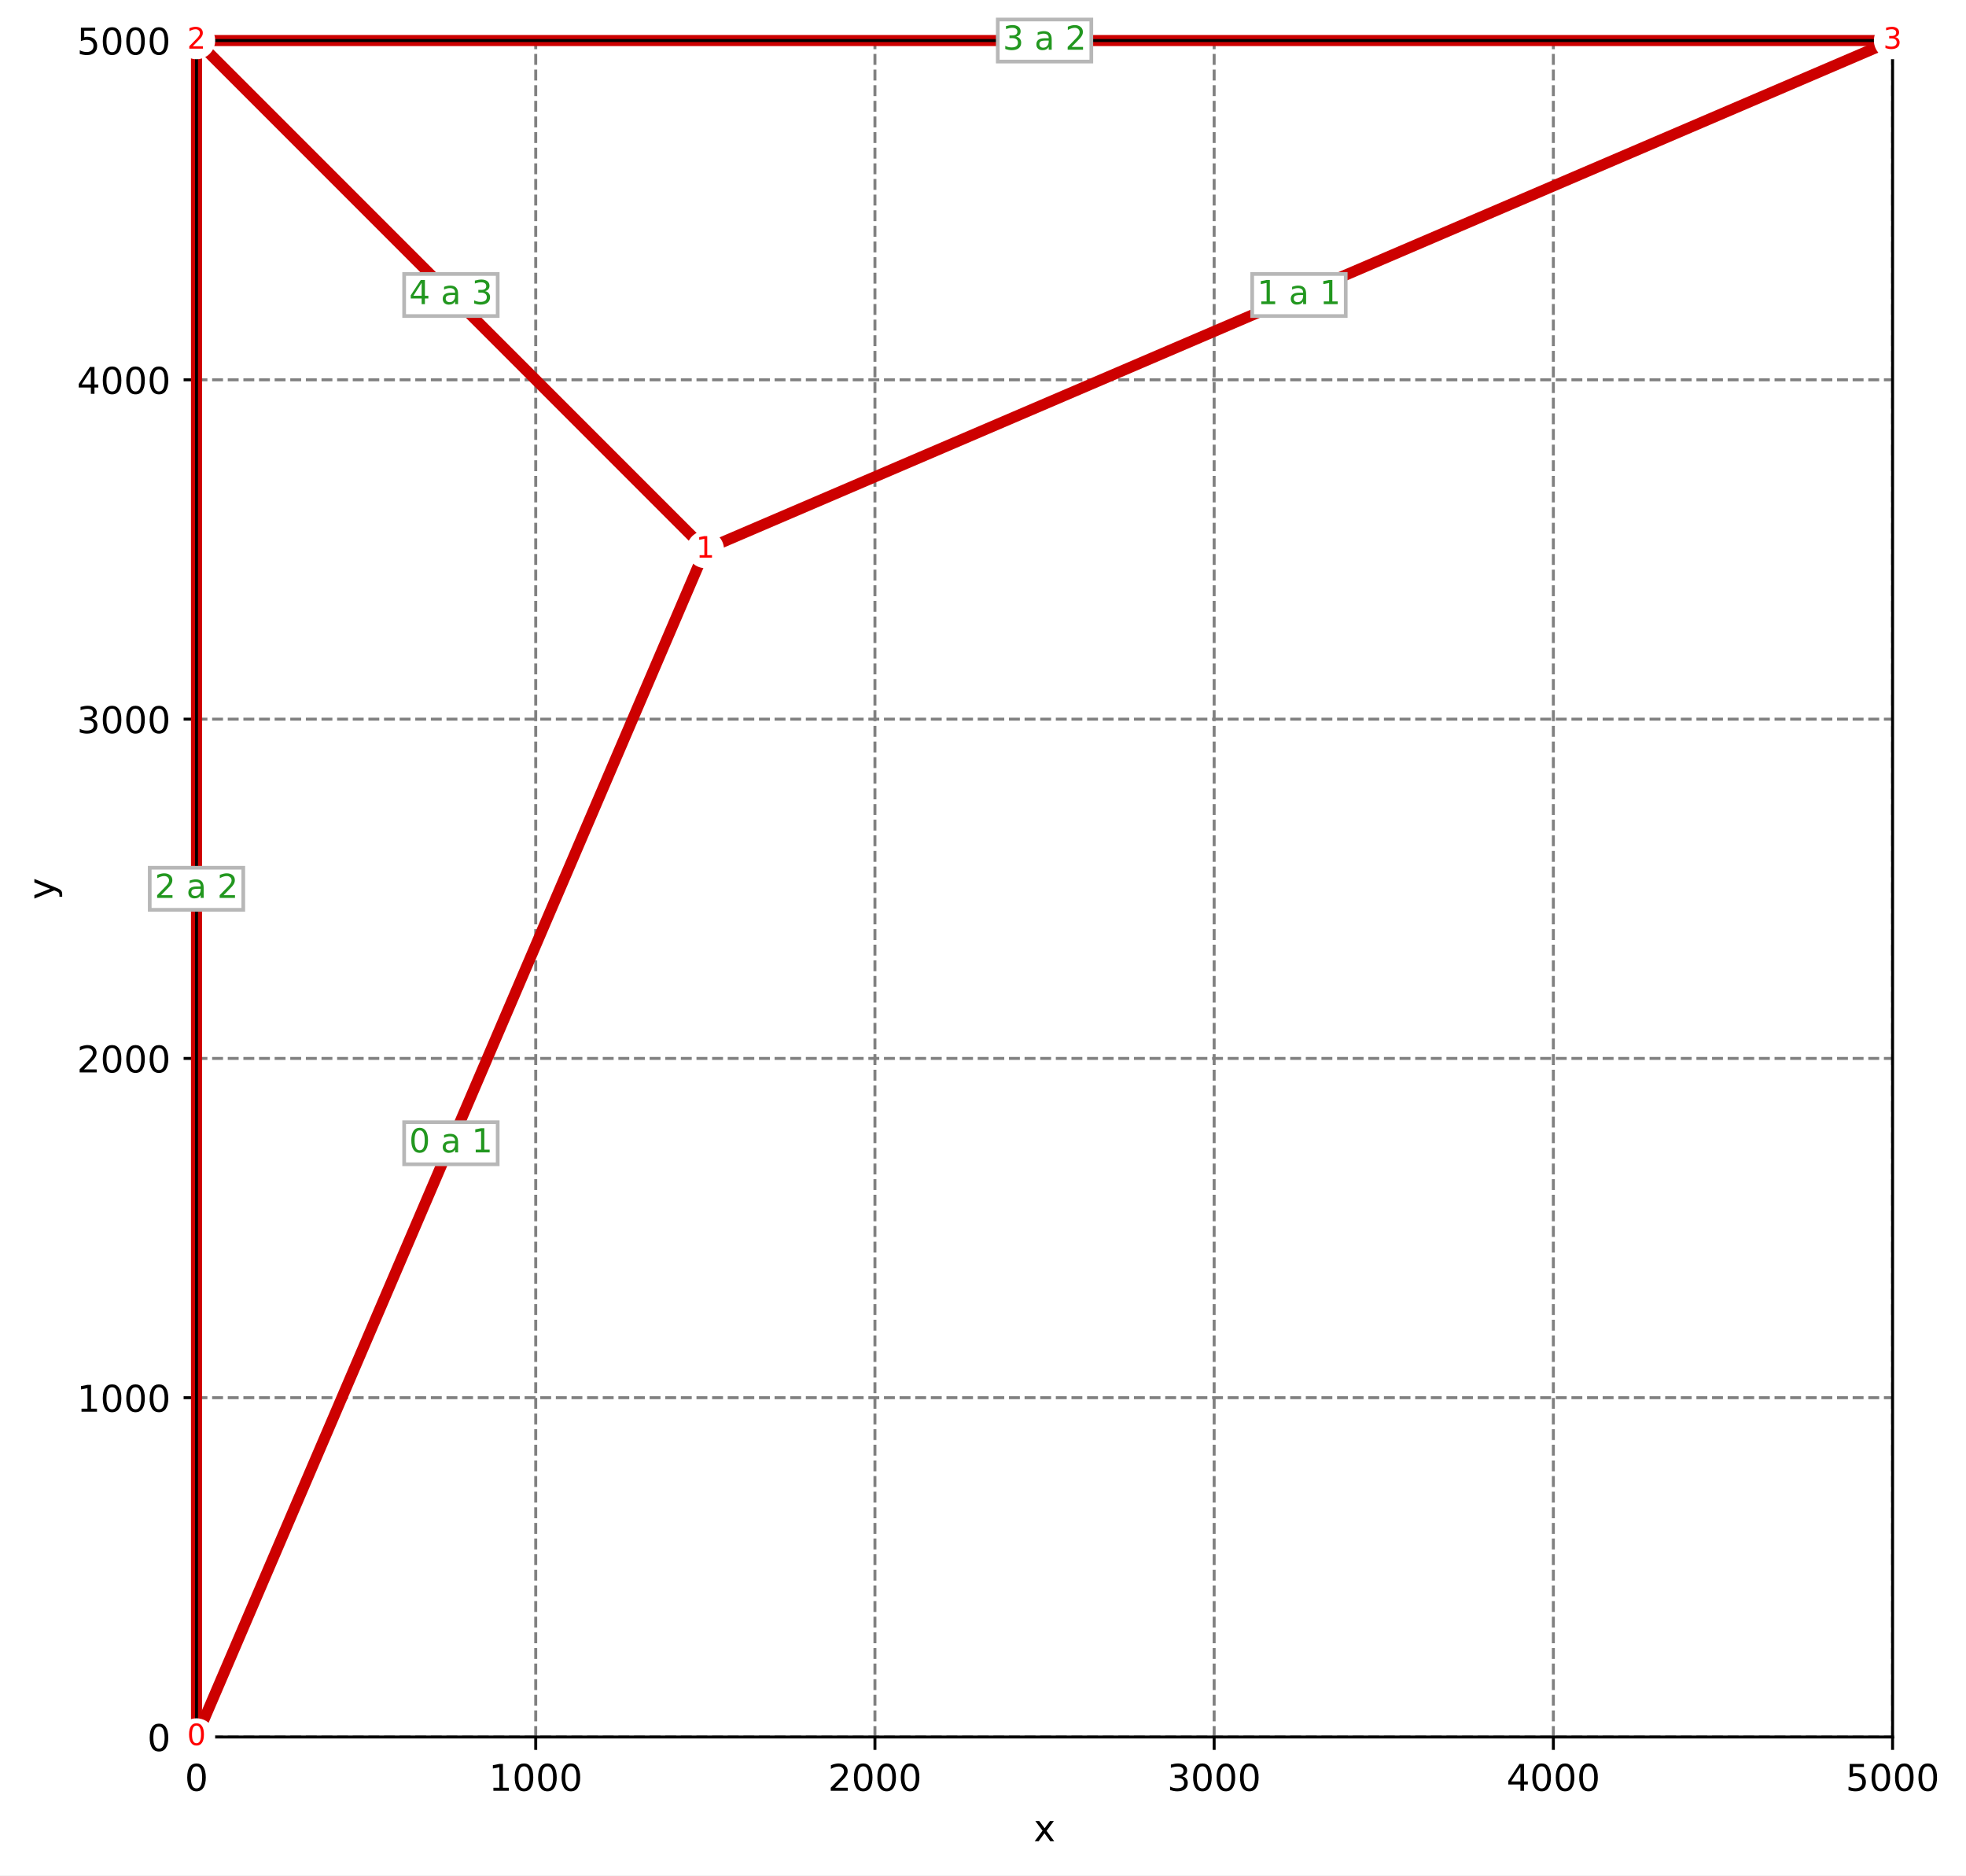
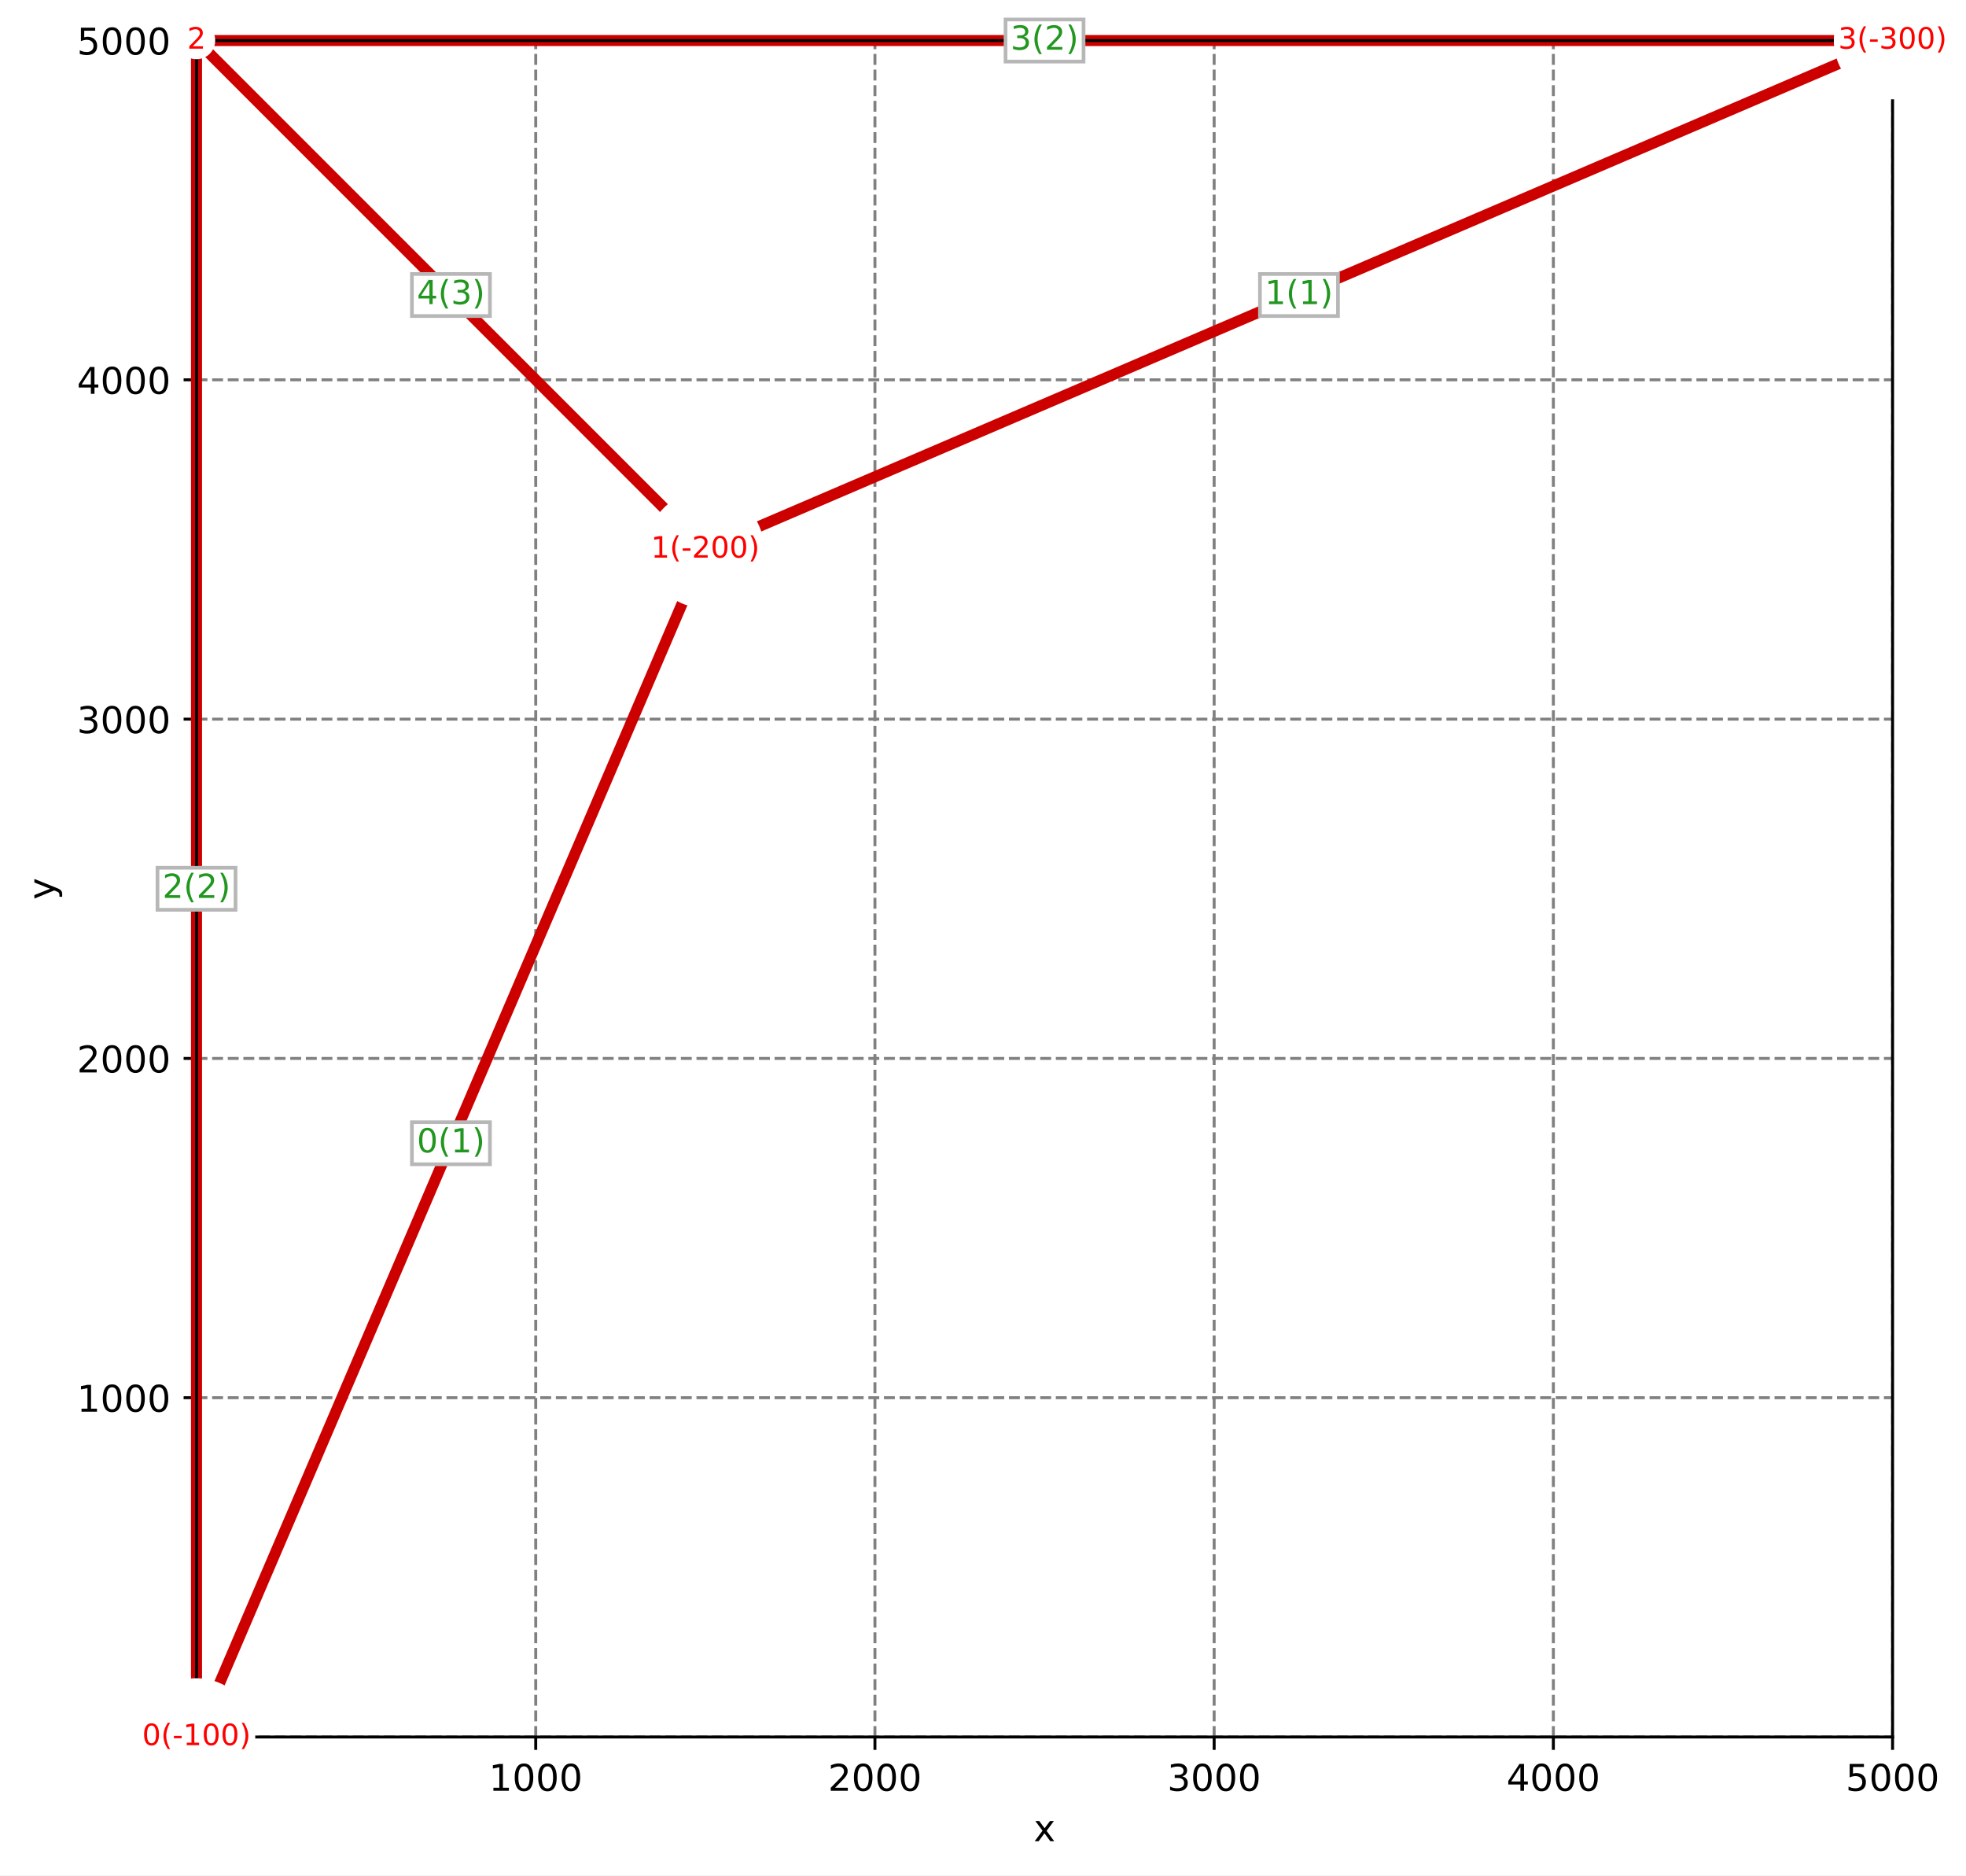
<svg xmlns="http://www.w3.org/2000/svg" xmlns:xlink="http://www.w3.org/1999/xlink" width="533.527pt" height="508.829pt" viewBox="0 0 533.527 508.829" version="1.1">
  <defs>
    <style type="text/css">*{stroke-linejoin: round; stroke-linecap: butt}</style>
  </defs>
  <g id="figure_1">
    <g id="patch_1">
      <path d="M 0 508.829  L 533.527 508.829  L 533.527 0  L 0 0  z " style="fill: #ffffff" />
    </g>
    <g id="axes_1">
      <g id="patch_2">
        <path d="M 53.328 471.273  L 513.602 471.273  L 513.602 10.999  L 53.328 10.999  z " style="fill: #ffffff" />
      </g>
      <g id="matplotlib.axis_1">
        <g id="xtick_1">
          <g id="line2d_1">
-             <path d="M 53.328 471.273  L 53.328 10.999  " clip-path="url(#p178d7b0b76)" style="fill: none; stroke-dasharray: 2.96,1.28; stroke-dashoffset: 0; stroke: #808080; stroke-width: 0.8" />
+             <path d="M 53.328 471.273  L 53.328 10.999  " clip-path="url(#p13b041fc48)" style="fill: none; stroke-dasharray: 2.96,1.28; stroke-dashoffset: 0; stroke: #808080; stroke-width: 0.8" />
          </g>
          <g id="line2d_2">
            <defs>
-               <path id="mc0eb9ed836" d="M 0 0  L 0 3.5  " style="stroke: #000000; stroke-width: 0.8" />
+               <path id="me5d5188294" d="M 0 0  L 0 3.5  " style="stroke: #000000; stroke-width: 0.8" />
            </defs>
            <g>
-               <use xlink:href="#mc0eb9ed836" x="53.328" y="471.273" style="stroke: #000000; stroke-width: 0.8" />
+               <use xlink:href="#me5d5188294" x="53.328" y="471.273" style="stroke: #000000; stroke-width: 0.8" />
            </g>
          </g>
          <g id="text_1">
            <g transform="translate(50.14688 485.8716)scale(0.1 -0.1)">
              <defs>
                <path id="DejaVuSans-30" d="M 2034 4250  Q 1547 4250 1301 3770  Q 1056 3291 1056 2328  Q 1056 1369 1301 889  Q 1547 409 2034 409  Q 2525 409 2770 889  Q 3016 1369 3016 2328  Q 3016 3291 2770 3770  Q 2525 4250 2034 4250  z M 2034 4750  Q 2819 4750 3233 4129  Q 3647 3509 3647 2328  Q 3647 1150 3233 529  Q 2819 -91 2034 -91  Q 1250 -91 836 529  Q 422 1150 422 2328  Q 422 3509 836 4129  Q 1250 4750 2034 4750  z " transform="scale(0.015625)" />
              </defs>
              <use xlink:href="#DejaVuSans-30" />
            </g>
          </g>
        </g>
        <g id="xtick_2">
          <g id="line2d_3">
-             <path d="M 145.383 471.273  L 145.383 10.999  " clip-path="url(#p178d7b0b76)" style="fill: none; stroke-dasharray: 2.96,1.28; stroke-dashoffset: 0; stroke: #808080; stroke-width: 0.8" />
+             <path d="M 145.383 471.273  L 145.383 10.999  " clip-path="url(#p13b041fc48)" style="fill: none; stroke-dasharray: 2.96,1.28; stroke-dashoffset: 0; stroke: #808080; stroke-width: 0.8" />
          </g>
          <g id="line2d_4">
            <g>
-               <use xlink:href="#mc0eb9ed836" x="145.383" y="471.273" style="stroke: #000000; stroke-width: 0.8" />
+               <use xlink:href="#me5d5188294" x="145.383" y="471.273" style="stroke: #000000; stroke-width: 0.8" />
            </g>
          </g>
          <g id="text_2">
            <g transform="translate(132.6579 485.8716)scale(0.1 -0.1)">
              <defs>
                <path id="DejaVuSans-31" d="M 794 531  L 1825 531  L 1825 4091  L 703 3866  L 703 4441  L 1819 4666  L 2450 4666  L 2450 531  L 3481 531  L 3481 0  L 794 0  L 794 531  z " transform="scale(0.015625)" />
              </defs>
              <use xlink:href="#DejaVuSans-31" />
              <use xlink:href="#DejaVuSans-30" x="63.623" />
              <use xlink:href="#DejaVuSans-30" x="127.246" />
              <use xlink:href="#DejaVuSans-30" x="190.869" />
            </g>
          </g>
        </g>
        <g id="xtick_3">
          <g id="line2d_5">
-             <path d="M 237.438 471.273  L 237.438 10.999  " clip-path="url(#p178d7b0b76)" style="fill: none; stroke-dasharray: 2.96,1.28; stroke-dashoffset: 0; stroke: #808080; stroke-width: 0.8" />
+             <path d="M 237.438 471.273  L 237.438 10.999  " clip-path="url(#p13b041fc48)" style="fill: none; stroke-dasharray: 2.96,1.28; stroke-dashoffset: 0; stroke: #808080; stroke-width: 0.8" />
          </g>
          <g id="line2d_6">
            <g>
-               <use xlink:href="#mc0eb9ed836" x="237.438" y="471.273" style="stroke: #000000; stroke-width: 0.8" />
+               <use xlink:href="#me5d5188294" x="237.438" y="471.273" style="stroke: #000000; stroke-width: 0.8" />
            </g>
          </g>
          <g id="text_3">
            <g transform="translate(224.7127 485.8716)scale(0.1 -0.1)">
              <defs>
                <path id="DejaVuSans-32" d="M 1228 531  L 3431 531  L 3431 0  L 469 0  L 469 531  Q 828 903 1448 1529  Q 2069 2156 2228 2338  Q 2531 2678 2651 2914  Q 2772 3150 2772 3378  Q 2772 3750 2511 3984  Q 2250 4219 1831 4219  Q 1534 4219 1204 4116  Q 875 4013 500 3803  L 500 4441  Q 881 4594 1212 4672  Q 1544 4750 1819 4750  Q 2544 4750 2975 4387  Q 3406 4025 3406 3419  Q 3406 3131 3298 2873  Q 3191 2616 2906 2266  Q 2828 2175 2409 1742  Q 1991 1309 1228 531  z " transform="scale(0.015625)" />
              </defs>
              <use xlink:href="#DejaVuSans-32" />
              <use xlink:href="#DejaVuSans-30" x="63.623" />
              <use xlink:href="#DejaVuSans-30" x="127.246" />
              <use xlink:href="#DejaVuSans-30" x="190.869" />
            </g>
          </g>
        </g>
        <g id="xtick_4">
          <g id="line2d_7">
-             <path d="M 329.493 471.273  L 329.493 10.999  " clip-path="url(#p178d7b0b76)" style="fill: none; stroke-dasharray: 2.96,1.28; stroke-dashoffset: 0; stroke: #808080; stroke-width: 0.8" />
+             <path d="M 329.493 471.273  L 329.493 10.999  " clip-path="url(#p13b041fc48)" style="fill: none; stroke-dasharray: 2.96,1.28; stroke-dashoffset: 0; stroke: #808080; stroke-width: 0.8" />
          </g>
          <g id="line2d_8">
            <g>
-               <use xlink:href="#mc0eb9ed836" x="329.493" y="471.273" style="stroke: #000000; stroke-width: 0.8" />
+               <use xlink:href="#me5d5188294" x="329.493" y="471.273" style="stroke: #000000; stroke-width: 0.8" />
            </g>
          </g>
          <g id="text_4">
            <g transform="translate(316.7675 485.8716)scale(0.1 -0.1)">
              <defs>
                <path id="DejaVuSans-33" d="M 2597 2516  Q 3050 2419 3304 2112  Q 3559 1806 3559 1356  Q 3559 666 3084 287  Q 2609 -91 1734 -91  Q 1441 -91 1130 -33  Q 819 25 488 141  L 488 750  Q 750 597 1062 519  Q 1375 441 1716 441  Q 2309 441 2620 675  Q 2931 909 2931 1356  Q 2931 1769 2642 2001  Q 2353 2234 1838 2234  L 1294 2234  L 1294 2753  L 1863 2753  Q 2328 2753 2575 2939  Q 2822 3125 2822 3475  Q 2822 3834 2567 4026  Q 2313 4219 1838 4219  Q 1578 4219 1281 4162  Q 984 4106 628 3988  L 628 4550  Q 988 4650 1302 4700  Q 1616 4750 1894 4750  Q 2613 4750 3031 4423  Q 3450 4097 3450 3541  Q 3450 3153 3228 2886  Q 3006 2619 2597 2516  z " transform="scale(0.015625)" />
              </defs>
              <use xlink:href="#DejaVuSans-33" />
              <use xlink:href="#DejaVuSans-30" x="63.623" />
              <use xlink:href="#DejaVuSans-30" x="127.246" />
              <use xlink:href="#DejaVuSans-30" x="190.869" />
            </g>
          </g>
        </g>
        <g id="xtick_5">
          <g id="line2d_9">
-             <path d="M 421.547 471.273  L 421.547 10.999  " clip-path="url(#p178d7b0b76)" style="fill: none; stroke-dasharray: 2.96,1.28; stroke-dashoffset: 0; stroke: #808080; stroke-width: 0.8" />
+             <path d="M 421.547 471.273  L 421.547 10.999  " clip-path="url(#p13b041fc48)" style="fill: none; stroke-dasharray: 2.96,1.28; stroke-dashoffset: 0; stroke: #808080; stroke-width: 0.8" />
          </g>
          <g id="line2d_10">
            <g>
-               <use xlink:href="#mc0eb9ed836" x="421.547" y="471.273" style="stroke: #000000; stroke-width: 0.8" />
+               <use xlink:href="#me5d5188294" x="421.547" y="471.273" style="stroke: #000000; stroke-width: 0.8" />
            </g>
          </g>
          <g id="text_5">
            <g transform="translate(408.8223 485.8716)scale(0.1 -0.1)">
              <defs>
                <path id="DejaVuSans-34" d="M 2419 4116  L 825 1625  L 2419 1625  L 2419 4116  z M 2253 4666  L 3047 4666  L 3047 1625  L 3713 1625  L 3713 1100  L 3047 1100  L 3047 0  L 2419 0  L 2419 1100  L 313 1100  L 313 1709  L 2253 4666  z " transform="scale(0.015625)" />
              </defs>
              <use xlink:href="#DejaVuSans-34" />
              <use xlink:href="#DejaVuSans-30" x="63.623" />
              <use xlink:href="#DejaVuSans-30" x="127.246" />
              <use xlink:href="#DejaVuSans-30" x="190.869" />
            </g>
          </g>
        </g>
        <g id="xtick_6">
          <g id="line2d_11">
-             <path d="M 513.602 471.273  L 513.602 10.999  " clip-path="url(#p178d7b0b76)" style="fill: none; stroke-dasharray: 2.96,1.28; stroke-dashoffset: 0; stroke: #808080; stroke-width: 0.8" />
+             <path d="M 513.602 471.273  L 513.602 10.999  " clip-path="url(#p13b041fc48)" style="fill: none; stroke-dasharray: 2.96,1.28; stroke-dashoffset: 0; stroke: #808080; stroke-width: 0.8" />
          </g>
          <g id="line2d_12">
            <g>
-               <use xlink:href="#mc0eb9ed836" x="513.602" y="471.273" style="stroke: #000000; stroke-width: 0.8" />
+               <use xlink:href="#me5d5188294" x="513.602" y="471.273" style="stroke: #000000; stroke-width: 0.8" />
            </g>
          </g>
          <g id="text_6">
            <g transform="translate(500.8771 485.8716)scale(0.1 -0.1)">
              <defs>
                <path id="DejaVuSans-35" d="M 691 4666  L 3169 4666  L 3169 4134  L 1269 4134  L 1269 2991  Q 1406 3038 1543 3061  Q 1681 3084 1819 3084  Q 2600 3084 3056 2656  Q 3513 2228 3513 1497  Q 3513 744 3044 326  Q 2575 -91 1722 -91  Q 1428 -91 1123 -41  Q 819 9 494 109  L 494 744  Q 775 591 1075 516  Q 1375 441 1709 441  Q 2250 441 2565 725  Q 2881 1009 2881 1497  Q 2881 1984 2565 2268  Q 2250 2553 1709 2553  Q 1456 2553 1204 2497  Q 953 2441 691 2322  L 691 4666  z " transform="scale(0.015625)" />
              </defs>
              <use xlink:href="#DejaVuSans-35" />
              <use xlink:href="#DejaVuSans-30" x="63.623" />
              <use xlink:href="#DejaVuSans-30" x="127.246" />
              <use xlink:href="#DejaVuSans-30" x="190.869" />
            </g>
          </g>
        </g>
        <g id="text_7">
          <g transform="translate(280.5057 499.5498)scale(0.1 -0.1)">
            <defs>
              <path id="DejaVuSans-78" d="M 3513 3500  L 2247 1797  L 3578 0  L 2900 0  L 1881 1375  L 863 0  L 184 0  L 1544 1831  L 300 3500  L 978 3500  L 1906 2253  L 2834 3500  L 3513 3500  z " transform="scale(0.015625)" />
            </defs>
            <use xlink:href="#DejaVuSans-78" />
          </g>
        </g>
      </g>
      <g id="matplotlib.axis_2">
        <g id="ytick_1">
          <g id="line2d_13">
-             <path d="M 53.328 471.273  L 513.602 471.273  " clip-path="url(#p178d7b0b76)" style="fill: none; stroke-dasharray: 2.96,1.28; stroke-dashoffset: 0; stroke: #808080; stroke-width: 0.8" />
+             <path d="M 53.328 471.273  L 513.602 471.273  " clip-path="url(#p13b041fc48)" style="fill: none; stroke-dasharray: 2.96,1.28; stroke-dashoffset: 0; stroke: #808080; stroke-width: 0.8" />
          </g>
          <g id="line2d_14">
            <defs>
-               <path id="m937d177e30" d="M 0 0  L -3.5 0  " style="stroke: #000000; stroke-width: 0.8" />
+               <path id="meb43ccfc85" d="M 0 0  L -3.5 0  " style="stroke: #000000; stroke-width: 0.8" />
            </defs>
            <g>
-               <use xlink:href="#m937d177e30" x="53.328" y="471.273" style="stroke: #000000; stroke-width: 0.8" />
+               <use xlink:href="#meb43ccfc85" x="53.328" y="471.273" style="stroke: #000000; stroke-width: 0.8" />
            </g>
          </g>
          <g id="text_8">
            <g transform="translate(39.96563 475.0724)scale(0.1 -0.1)">
              <use xlink:href="#DejaVuSans-30" />
            </g>
          </g>
        </g>
        <g id="ytick_2">
          <g id="line2d_15">
-             <path d="M 53.328 379.218  L 513.602 379.218  " clip-path="url(#p178d7b0b76)" style="fill: none; stroke-dasharray: 2.96,1.28; stroke-dashoffset: 0; stroke: #808080; stroke-width: 0.8" />
+             <path d="M 53.328 379.218  L 513.602 379.218  " clip-path="url(#p13b041fc48)" style="fill: none; stroke-dasharray: 2.96,1.28; stroke-dashoffset: 0; stroke: #808080; stroke-width: 0.8" />
          </g>
          <g id="line2d_16">
            <g>
-               <use xlink:href="#m937d177e30" x="53.328" y="379.218" style="stroke: #000000; stroke-width: 0.8" />
+               <use xlink:href="#meb43ccfc85" x="53.328" y="379.218" style="stroke: #000000; stroke-width: 0.8" />
            </g>
          </g>
          <g id="text_9">
            <g transform="translate(20.87813 383.0176)scale(0.1 -0.1)">
              <use xlink:href="#DejaVuSans-31" />
              <use xlink:href="#DejaVuSans-30" x="63.623" />
              <use xlink:href="#DejaVuSans-30" x="127.246" />
              <use xlink:href="#DejaVuSans-30" x="190.869" />
            </g>
          </g>
        </g>
        <g id="ytick_3">
          <g id="line2d_17">
-             <path d="M 53.328 287.164  L 513.602 287.164  " clip-path="url(#p178d7b0b76)" style="fill: none; stroke-dasharray: 2.96,1.28; stroke-dashoffset: 0; stroke: #808080; stroke-width: 0.8" />
+             <path d="M 53.328 287.164  L 513.602 287.164  " clip-path="url(#p13b041fc48)" style="fill: none; stroke-dasharray: 2.96,1.28; stroke-dashoffset: 0; stroke: #808080; stroke-width: 0.8" />
          </g>
          <g id="line2d_18">
            <g>
-               <use xlink:href="#m937d177e30" x="53.328" y="287.164" style="stroke: #000000; stroke-width: 0.8" />
+               <use xlink:href="#meb43ccfc85" x="53.328" y="287.164" style="stroke: #000000; stroke-width: 0.8" />
            </g>
          </g>
          <g id="text_10">
            <g transform="translate(20.87813 290.9628)scale(0.1 -0.1)">
              <use xlink:href="#DejaVuSans-32" />
              <use xlink:href="#DejaVuSans-30" x="63.623" />
              <use xlink:href="#DejaVuSans-30" x="127.246" />
              <use xlink:href="#DejaVuSans-30" x="190.869" />
            </g>
          </g>
        </g>
        <g id="ytick_4">
          <g id="line2d_19">
-             <path d="M 53.328 195.109  L 513.602 195.109  " clip-path="url(#p178d7b0b76)" style="fill: none; stroke-dasharray: 2.96,1.28; stroke-dashoffset: 0; stroke: #808080; stroke-width: 0.8" />
+             <path d="M 53.328 195.109  L 513.602 195.109  " clip-path="url(#p13b041fc48)" style="fill: none; stroke-dasharray: 2.96,1.28; stroke-dashoffset: 0; stroke: #808080; stroke-width: 0.8" />
          </g>
          <g id="line2d_20">
            <g>
-               <use xlink:href="#m937d177e30" x="53.328" y="195.109" style="stroke: #000000; stroke-width: 0.8" />
+               <use xlink:href="#meb43ccfc85" x="53.328" y="195.109" style="stroke: #000000; stroke-width: 0.8" />
            </g>
          </g>
          <g id="text_11">
            <g transform="translate(20.87813 198.908)scale(0.1 -0.1)">
              <use xlink:href="#DejaVuSans-33" />
              <use xlink:href="#DejaVuSans-30" x="63.623" />
              <use xlink:href="#DejaVuSans-30" x="127.246" />
              <use xlink:href="#DejaVuSans-30" x="190.869" />
            </g>
          </g>
        </g>
        <g id="ytick_5">
          <g id="line2d_21">
-             <path d="M 53.328 103.054  L 513.602 103.054  " clip-path="url(#p178d7b0b76)" style="fill: none; stroke-dasharray: 2.96,1.28; stroke-dashoffset: 0; stroke: #808080; stroke-width: 0.8" />
+             <path d="M 53.328 103.054  L 513.602 103.054  " clip-path="url(#p13b041fc48)" style="fill: none; stroke-dasharray: 2.96,1.28; stroke-dashoffset: 0; stroke: #808080; stroke-width: 0.8" />
          </g>
          <g id="line2d_22">
            <g>
-               <use xlink:href="#m937d177e30" x="53.328" y="103.054" style="stroke: #000000; stroke-width: 0.8" />
+               <use xlink:href="#meb43ccfc85" x="53.328" y="103.054" style="stroke: #000000; stroke-width: 0.8" />
            </g>
          </g>
          <g id="text_12">
            <g transform="translate(20.87813 106.8532)scale(0.1 -0.1)">
              <use xlink:href="#DejaVuSans-34" />
              <use xlink:href="#DejaVuSans-30" x="63.623" />
              <use xlink:href="#DejaVuSans-30" x="127.246" />
              <use xlink:href="#DejaVuSans-30" x="190.869" />
            </g>
          </g>
        </g>
        <g id="ytick_6">
          <g id="line2d_23">
-             <path d="M 53.328 10.999  L 513.602 10.999  " clip-path="url(#p178d7b0b76)" style="fill: none; stroke-dasharray: 2.96,1.28; stroke-dashoffset: 0; stroke: #808080; stroke-width: 0.8" />
+             <path d="M 53.328 10.999  L 513.602 10.999  " clip-path="url(#p13b041fc48)" style="fill: none; stroke-dasharray: 2.96,1.28; stroke-dashoffset: 0; stroke: #808080; stroke-width: 0.8" />
          </g>
          <g id="line2d_24">
            <g>
-               <use xlink:href="#m937d177e30" x="53.328" y="10.999" style="stroke: #000000; stroke-width: 0.8" />
+               <use xlink:href="#meb43ccfc85" x="53.328" y="10.999" style="stroke: #000000; stroke-width: 0.8" />
            </g>
          </g>
          <g id="text_13">
            <g transform="translate(20.87813 14.79844)scale(0.1 -0.1)">
              <use xlink:href="#DejaVuSans-35" />
              <use xlink:href="#DejaVuSans-30" x="63.623" />
              <use xlink:href="#DejaVuSans-30" x="127.246" />
              <use xlink:href="#DejaVuSans-30" x="190.869" />
            </g>
          </g>
        </g>
        <g id="text_14">
          <g transform="translate(14.79844 244.0956)rotate(-90)scale(0.1 -0.1)">
            <defs>
              <path id="DejaVuSans-79" d="M 2059 -325  Q 1816 -950 1584 -1140  Q 1353 -1331 966 -1331  L 506 -1331  L 506 -850  L 844 -850  Q 1081 -850 1212 -737  Q 1344 -625 1503 -206  L 1606 56  L 191 3500  L 800 3500  L 1894 763  L 2988 3500  L 3597 3500  L 2059 -325  z " transform="scale(0.015625)" />
            </defs>
            <use xlink:href="#DejaVuSans-79" />
          </g>
        </g>
      </g>
      <g id="patch_3">
        <path d="M 53.328 471.273  L 191.41 149.081  " style="fill: none; stroke: #cd0000; stroke-width: 3; stroke-linejoin: miter" />
      </g>
      <g id="patch_4">
        <path d="M 191.41 149.081  L 513.602 10.999  " style="fill: none; stroke: #cd0000; stroke-width: 3; stroke-linejoin: miter" />
      </g>
      <g id="patch_5">
        <path d="M 53.328 471.273  L 53.328 10.999  " style="fill: none; stroke: #cd0000; stroke-width: 3; stroke-linejoin: miter" />
      </g>
      <g id="patch_6">
        <path d="M 53.328 10.999  L 513.602 10.999  " style="fill: none; stroke: #cd0000; stroke-width: 3; stroke-linejoin: miter" />
      </g>
      <g id="patch_7">
        <path d="M 53.328 10.999  L 191.41 149.081  " style="fill: none; stroke: #cd0000; stroke-width: 3; stroke-linejoin: miter" />
      </g>
      <g id="patch_8">
        <path d="M 53.328 471.273  L 53.328 10.999  " style="fill: none; stroke: #000000; stroke-width: 0.8; stroke-linejoin: miter; stroke-linecap: square" />
      </g>
      <g id="patch_9">
        <path d="M 513.602 471.273  L 513.602 10.999  " style="fill: none; stroke: #000000; stroke-width: 0.8; stroke-linejoin: miter; stroke-linecap: square" />
      </g>
      <g id="patch_10">
        <path d="M 53.328 471.273  L 513.602 471.273  " style="fill: none; stroke: #000000; stroke-width: 0.8; stroke-linejoin: miter; stroke-linecap: square" />
      </g>
      <g id="patch_11">
        <path d="M 53.328 10.999  L 513.602 10.999  " style="fill: none; stroke: #000000; stroke-width: 0.8; stroke-linejoin: miter; stroke-linecap: square" />
      </g>
      <g id="text_15">
        <g id="patch_12">
-           <path d="M 109.675 315.882  L 135.063 315.882  L 135.063 304.472  L 109.675 304.472  z " style="fill: #ffffff; stroke: #b7b7b7; stroke-linejoin: miter" />
-         </g>
-         <g style="fill: #22971f" transform="translate(111.025 312.6607)scale(0.09 -0.09)">
+           <path d="M 111.782 315.882  L 132.957 315.882  L 132.957 304.472  L 111.782 304.472  z " style="fill: #ffffff; stroke: #b7b7b7; stroke-linejoin: miter" />
+         </g>
+         <g style="fill: #22971f" transform="translate(113.1316 312.6607)scale(0.09 -0.09)">
          <defs>
-             <path id="DejaVuSans-20" transform="scale(0.015625)" />
-             <path id="DejaVuSans-61" d="M 2194 1759  Q 1497 1759 1228 1600  Q 959 1441 959 1056  Q 959 750 1161 570  Q 1363 391 1709 391  Q 2188 391 2477 730  Q 2766 1069 2766 1631  L 2766 1759  L 2194 1759  z M 3341 1997  L 3341 0  L 2766 0  L 2766 531  Q 2569 213 2275 61  Q 1981 -91 1556 -91  Q 1019 -91 701 211  Q 384 513 384 1019  Q 384 1609 779 1909  Q 1175 2209 1959 2209  L 2766 2209  L 2766 2266  Q 2766 2663 2505 2880  Q 2244 3097 1772 3097  Q 1472 3097 1187 3025  Q 903 2953 641 2809  L 641 3341  Q 956 3463 1253 3523  Q 1550 3584 1831 3584  Q 2591 3584 2966 3190  Q 3341 2797 3341 1997  z " transform="scale(0.015625)" />
+             <path id="DejaVuSans-28" d="M 1984 4856  Q 1566 4138 1362 3434  Q 1159 2731 1159 2009  Q 1159 1288 1364 580  Q 1569 -128 1984 -844  L 1484 -844  Q 1016 -109 783 600  Q 550 1309 550 2009  Q 550 2706 781 3412  Q 1013 4119 1484 4856  L 1984 4856  z " transform="scale(0.015625)" />
+             <path id="DejaVuSans-29" d="M 513 4856  L 1013 4856  Q 1481 4119 1714 3412  Q 1947 2706 1947 2009  Q 1947 1309 1714 600  Q 1481 -109 1013 -844  L 513 -844  Q 928 -128 1133 580  Q 1338 1288 1338 2009  Q 1338 2731 1133 3434  Q 928 4138 513 4856  z " transform="scale(0.015625)" />
          </defs>
          <use xlink:href="#DejaVuSans-30" />
-           <use xlink:href="#DejaVuSans-20" x="63.623" />
-           <use xlink:href="#DejaVuSans-61" x="95.41" />
-           <use xlink:href="#DejaVuSans-20" x="156.689" />
-           <use xlink:href="#DejaVuSans-31" x="188.477" />
+           <use xlink:href="#DejaVuSans-28" x="63.623" />
+           <use xlink:href="#DejaVuSans-31" x="102.637" />
+           <use xlink:href="#DejaVuSans-29" x="166.26" />
        </g>
      </g>
      <g id="text_16">
        <g id="patch_13">
-           <path d="M 339.812 85.745  L 365.2 85.745  L 365.2 74.335  L 339.812 74.335  z " style="fill: #ffffff; stroke: #b7b7b7; stroke-linejoin: miter" />
-         </g>
-         <g style="fill: #22971f" transform="translate(341.162 82.52375)scale(0.09 -0.09)">
+           <path d="M 341.919 85.745  L 363.094 85.745  L 363.094 74.335  L 341.919 74.335  z " style="fill: #ffffff; stroke: #b7b7b7; stroke-linejoin: miter" />
+         </g>
+         <g style="fill: #22971f" transform="translate(343.2686 82.52375)scale(0.09 -0.09)">
          <use xlink:href="#DejaVuSans-31" />
-           <use xlink:href="#DejaVuSans-20" x="63.623" />
-           <use xlink:href="#DejaVuSans-61" x="95.41" />
-           <use xlink:href="#DejaVuSans-20" x="156.689" />
-           <use xlink:href="#DejaVuSans-31" x="188.477" />
+           <use xlink:href="#DejaVuSans-28" x="63.623" />
+           <use xlink:href="#DejaVuSans-31" x="102.637" />
+           <use xlink:href="#DejaVuSans-29" x="166.26" />
        </g>
      </g>
      <g id="text_17">
        <g id="patch_14">
-           <path d="M 40.634 246.841  L 66.022 246.841  L 66.022 235.431  L 40.634 235.431  z " style="fill: #ffffff; stroke: #b7b7b7; stroke-linejoin: miter" />
-         </g>
-         <g style="fill: #22971f" transform="translate(41.98391 243.6196)scale(0.09 -0.09)">
+           <path d="M 42.74 246.841  L 63.916 246.841  L 63.916 235.431  L 42.74 235.431  z " style="fill: #ffffff; stroke: #b7b7b7; stroke-linejoin: miter" />
+         </g>
+         <g style="fill: #22971f" transform="translate(44.09047 243.6196)scale(0.09 -0.09)">
          <use xlink:href="#DejaVuSans-32" />
-           <use xlink:href="#DejaVuSans-20" x="63.623" />
-           <use xlink:href="#DejaVuSans-61" x="95.41" />
-           <use xlink:href="#DejaVuSans-20" x="156.689" />
-           <use xlink:href="#DejaVuSans-32" x="188.477" />
+           <use xlink:href="#DejaVuSans-28" x="63.623" />
+           <use xlink:href="#DejaVuSans-32" x="102.637" />
+           <use xlink:href="#DejaVuSans-29" x="166.26" />
        </g>
      </g>
      <g id="text_18">
        <g id="patch_15">
-           <path d="M 270.771 16.704  L 296.159 16.704  L 296.159 5.294  L 270.771 5.294  z " style="fill: #ffffff; stroke: #b7b7b7; stroke-linejoin: miter" />
-         </g>
-         <g style="fill: #22971f" transform="translate(272.1209 13.48266)scale(0.09 -0.09)">
+           <path d="M 272.877 16.704  L 294.053 16.704  L 294.053 5.294  L 272.877 5.294  z " style="fill: #ffffff; stroke: #b7b7b7; stroke-linejoin: miter" />
+         </g>
+         <g style="fill: #22971f" transform="translate(274.2275 13.48266)scale(0.09 -0.09)">
          <use xlink:href="#DejaVuSans-33" />
-           <use xlink:href="#DejaVuSans-20" x="63.623" />
-           <use xlink:href="#DejaVuSans-61" x="95.41" />
-           <use xlink:href="#DejaVuSans-20" x="156.689" />
-           <use xlink:href="#DejaVuSans-32" x="188.477" />
+           <use xlink:href="#DejaVuSans-28" x="63.623" />
+           <use xlink:href="#DejaVuSans-32" x="102.637" />
+           <use xlink:href="#DejaVuSans-29" x="166.26" />
        </g>
      </g>
      <g id="text_19">
        <g id="patch_16">
-           <path d="M 109.675 85.745  L 135.063 85.745  L 135.063 74.335  L 109.675 74.335  z " style="fill: #ffffff; stroke: #b7b7b7; stroke-linejoin: miter" />
-         </g>
-         <g style="fill: #22971f" transform="translate(111.025 82.52375)scale(0.09 -0.09)">
+           <path d="M 111.782 85.745  L 132.957 85.745  L 132.957 74.335  L 111.782 74.335  z " style="fill: #ffffff; stroke: #b7b7b7; stroke-linejoin: miter" />
+         </g>
+         <g style="fill: #22971f" transform="translate(113.1316 82.52375)scale(0.09 -0.09)">
          <use xlink:href="#DejaVuSans-34" />
-           <use xlink:href="#DejaVuSans-20" x="63.623" />
-           <use xlink:href="#DejaVuSans-61" x="95.41" />
-           <use xlink:href="#DejaVuSans-20" x="156.689" />
-           <use xlink:href="#DejaVuSans-33" x="188.477" />
+           <use xlink:href="#DejaVuSans-28" x="63.623" />
+           <use xlink:href="#DejaVuSans-33" x="102.637" />
+           <use xlink:href="#DejaVuSans-29" x="166.26" />
        </g>
      </g>
      <g id="text_20">
        <g id="patch_17">
-           <path d="M 53.328 476.344  C 54.673 476.344 55.963 475.81 56.914 474.859  C 57.865 473.908 58.399 472.618 58.399 471.273  C 58.399 469.928 57.865 468.638 56.914 467.687  C 55.963 466.736 54.673 466.202 53.328 466.202  C 51.983 466.202 50.693 466.736 49.742 467.687  C 48.791 468.638 48.257 469.928 48.257 471.273  C 48.257 472.618 48.791 473.908 49.742 474.859  C 50.693 475.81 51.983 476.344 53.328 476.344  z " style="fill: #ffffff" />
-         </g>
-         <g style="fill: #ff0000" transform="translate(50.78312 473.4807)scale(0.08 -0.08)">
+           <path d="M 53.328 487.218  C 57.557 487.218 61.613 485.538 64.603 482.548  C 67.593 479.558 69.272 475.502 69.272 471.273  C 69.272 467.045 67.593 462.989 64.603 459.999  C 61.613 457.009 57.557 455.329 53.328 455.329  C 49.1 455.329 45.044 457.009 42.054 459.999  C 39.064 462.989 37.384 467.045 37.384 471.273  C 37.384 475.502 39.064 479.558 42.054 482.548  C 45.044 485.538 49.1 487.218 53.328 487.218  z " style="fill: #ffffff" />
+         </g>
+         <g style="fill: #ff0000" transform="translate(38.58375 473.4807)scale(0.08 -0.08)">
+           <defs>
+             <path id="DejaVuSans-2d" d="M 313 2009  L 1997 2009  L 1997 1497  L 313 1497  L 313 2009  z " transform="scale(0.015625)" />
+           </defs>
          <use xlink:href="#DejaVuSans-30" />
+           <use xlink:href="#DejaVuSans-28" x="63.623" />
+           <use xlink:href="#DejaVuSans-2d" x="102.637" />
+           <use xlink:href="#DejaVuSans-31" x="138.721" />
+           <use xlink:href="#DejaVuSans-30" x="202.344" />
+           <use xlink:href="#DejaVuSans-30" x="265.967" />
+           <use xlink:href="#DejaVuSans-29" x="329.59" />
        </g>
      </g>
      <g id="text_21">
        <g id="patch_18">
-           <path d="M 191.41 154.153  C 192.755 154.153 194.045 153.618 194.996 152.667  C 195.947 151.716 196.482 150.426 196.482 149.081  C 196.482 147.736 195.947 146.446 194.996 145.495  C 194.045 144.544 192.755 144.01 191.41 144.01  C 190.065 144.01 188.775 144.544 187.824 145.495  C 186.873 146.446 186.339 147.736 186.339 149.081  C 186.339 150.426 186.873 151.716 187.824 152.667  C 188.775 153.618 190.065 154.153 191.41 154.153  z " style="fill: #ffffff" />
-         </g>
-         <g style="fill: #ff0000" transform="translate(188.8653 151.2889)scale(0.08 -0.08)">
+           <path d="M 191.41 165.026  C 195.639 165.026 199.695 163.346 202.685 160.356  C 205.675 157.366 207.355 153.31 207.355 149.081  C 207.355 144.853 205.675 140.797 202.685 137.807  C 199.695 134.817 195.639 133.137 191.41 133.137  C 187.182 133.137 183.126 134.817 180.136 137.807  C 177.146 140.797 175.466 144.853 175.466 149.081  C 175.466 153.31 177.146 157.366 180.136 160.356  C 183.126 163.346 187.182 165.026 191.41 165.026  z " style="fill: #ffffff" />
+         </g>
+         <g style="fill: #ff0000" transform="translate(176.6659 151.2889)scale(0.08 -0.08)">
          <use xlink:href="#DejaVuSans-31" />
+           <use xlink:href="#DejaVuSans-28" x="63.623" />
+           <use xlink:href="#DejaVuSans-2d" x="102.637" />
+           <use xlink:href="#DejaVuSans-32" x="138.721" />
+           <use xlink:href="#DejaVuSans-30" x="202.344" />
+           <use xlink:href="#DejaVuSans-30" x="265.967" />
+           <use xlink:href="#DejaVuSans-29" x="329.59" />
        </g>
      </g>
      <g id="text_22">
        <g id="patch_19">
          <path d="M 53.328 16.07  C 54.673 16.07 55.963 15.536 56.914 14.585  C 57.865 13.634 58.399 12.344 58.399 10.999  C 58.399 9.654 57.865 8.364 56.914 7.413  C 55.963 6.462 54.673 5.928 53.328 5.928  C 51.983 5.928 50.693 6.462 49.742 7.413  C 48.791 8.364 48.257 9.654 48.257 10.999  C 48.257 12.344 48.791 13.634 49.742 14.585  C 50.693 15.536 51.983 16.07 53.328 16.07  z " style="fill: #ffffff" />
        </g>
        <g style="fill: #ff0000" transform="translate(50.78312 13.20672)scale(0.08 -0.08)">
          <use xlink:href="#DejaVuSans-32" />
        </g>
      </g>
      <g id="text_23">
        <g id="patch_20">
-           <path d="M 513.602 16.07  C 514.947 16.07 516.237 15.536 517.188 14.585  C 518.139 13.634 518.673 12.344 518.673 10.999  C 518.673 9.654 518.139 8.364 517.188 7.413  C 516.237 6.462 514.947 5.928 513.602 5.928  C 512.257 5.928 510.967 6.462 510.016 7.413  C 509.065 8.364 508.531 9.654 508.531 10.999  C 508.531 12.344 509.065 13.634 510.016 14.585  C 510.967 15.536 512.257 16.07 513.602 16.07  z " style="fill: #ffffff" />
-         </g>
-         <g style="fill: #ff0000" transform="translate(511.0571 13.20672)scale(0.08 -0.08)">
+           <path d="M 513.602 26.944  C 517.831 26.944 521.886 25.264 524.876 22.274  C 527.866 19.284 529.546 15.228 529.546 10.999  C 529.546 6.771 527.866 2.715 524.876 -0.275  C 521.886 -3.265 517.831 -4.945 513.602 -4.945  C 509.374 -4.945 505.318 -3.265 502.328 -0.275  C 499.338 2.715 497.658 6.771 497.658 10.999  C 497.658 15.228 499.338 19.284 502.328 22.274  C 505.318 25.264 509.374 26.944 513.602 26.944  z " style="fill: #ffffff" />
+         </g>
+         <g style="fill: #ff0000" transform="translate(498.8577 13.20672)scale(0.08 -0.08)">
          <use xlink:href="#DejaVuSans-33" />
+           <use xlink:href="#DejaVuSans-28" x="63.623" />
+           <use xlink:href="#DejaVuSans-2d" x="102.637" />
+           <use xlink:href="#DejaVuSans-33" x="138.721" />
+           <use xlink:href="#DejaVuSans-30" x="202.344" />
+           <use xlink:href="#DejaVuSans-30" x="265.967" />
+           <use xlink:href="#DejaVuSans-29" x="329.59" />
        </g>
      </g>
    </g>
  </g>
  <defs>
-     <clipPath id="p178d7b0b76">
+     <clipPath id="p13b041fc48">
      <rect x="53.328" y="10.999" width="460.274" height="460.274" />
    </clipPath>
  </defs>
</svg>
